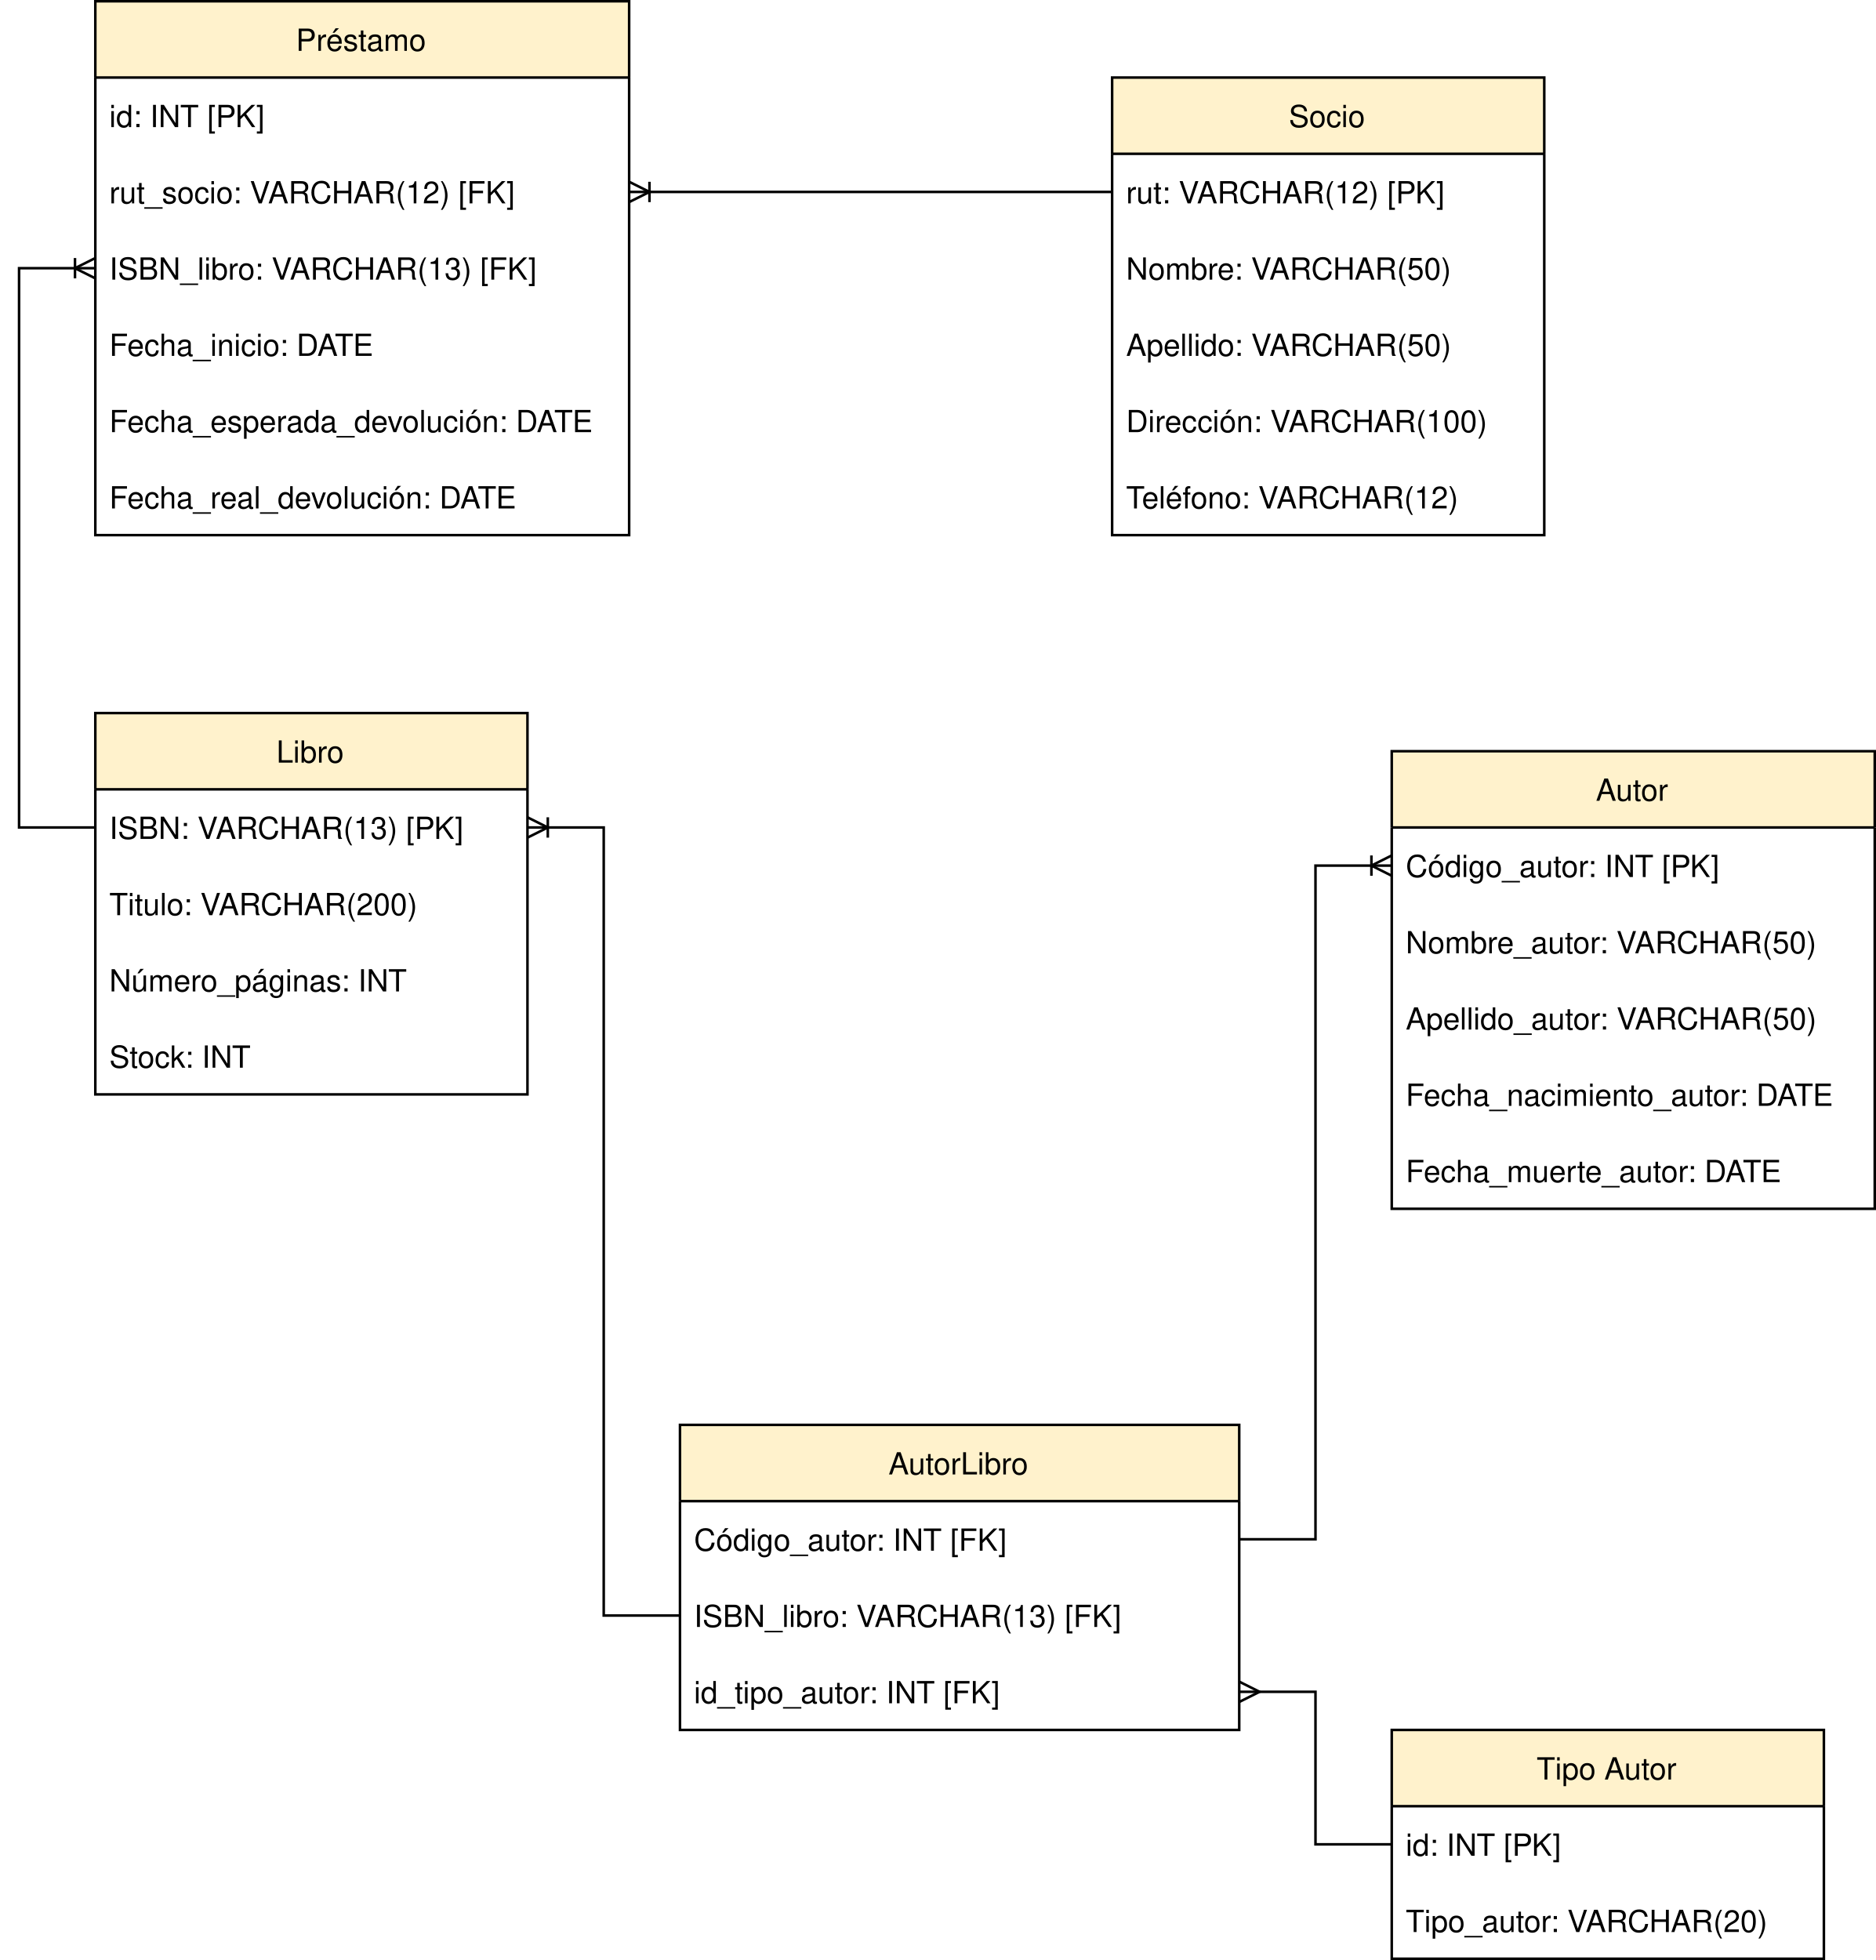
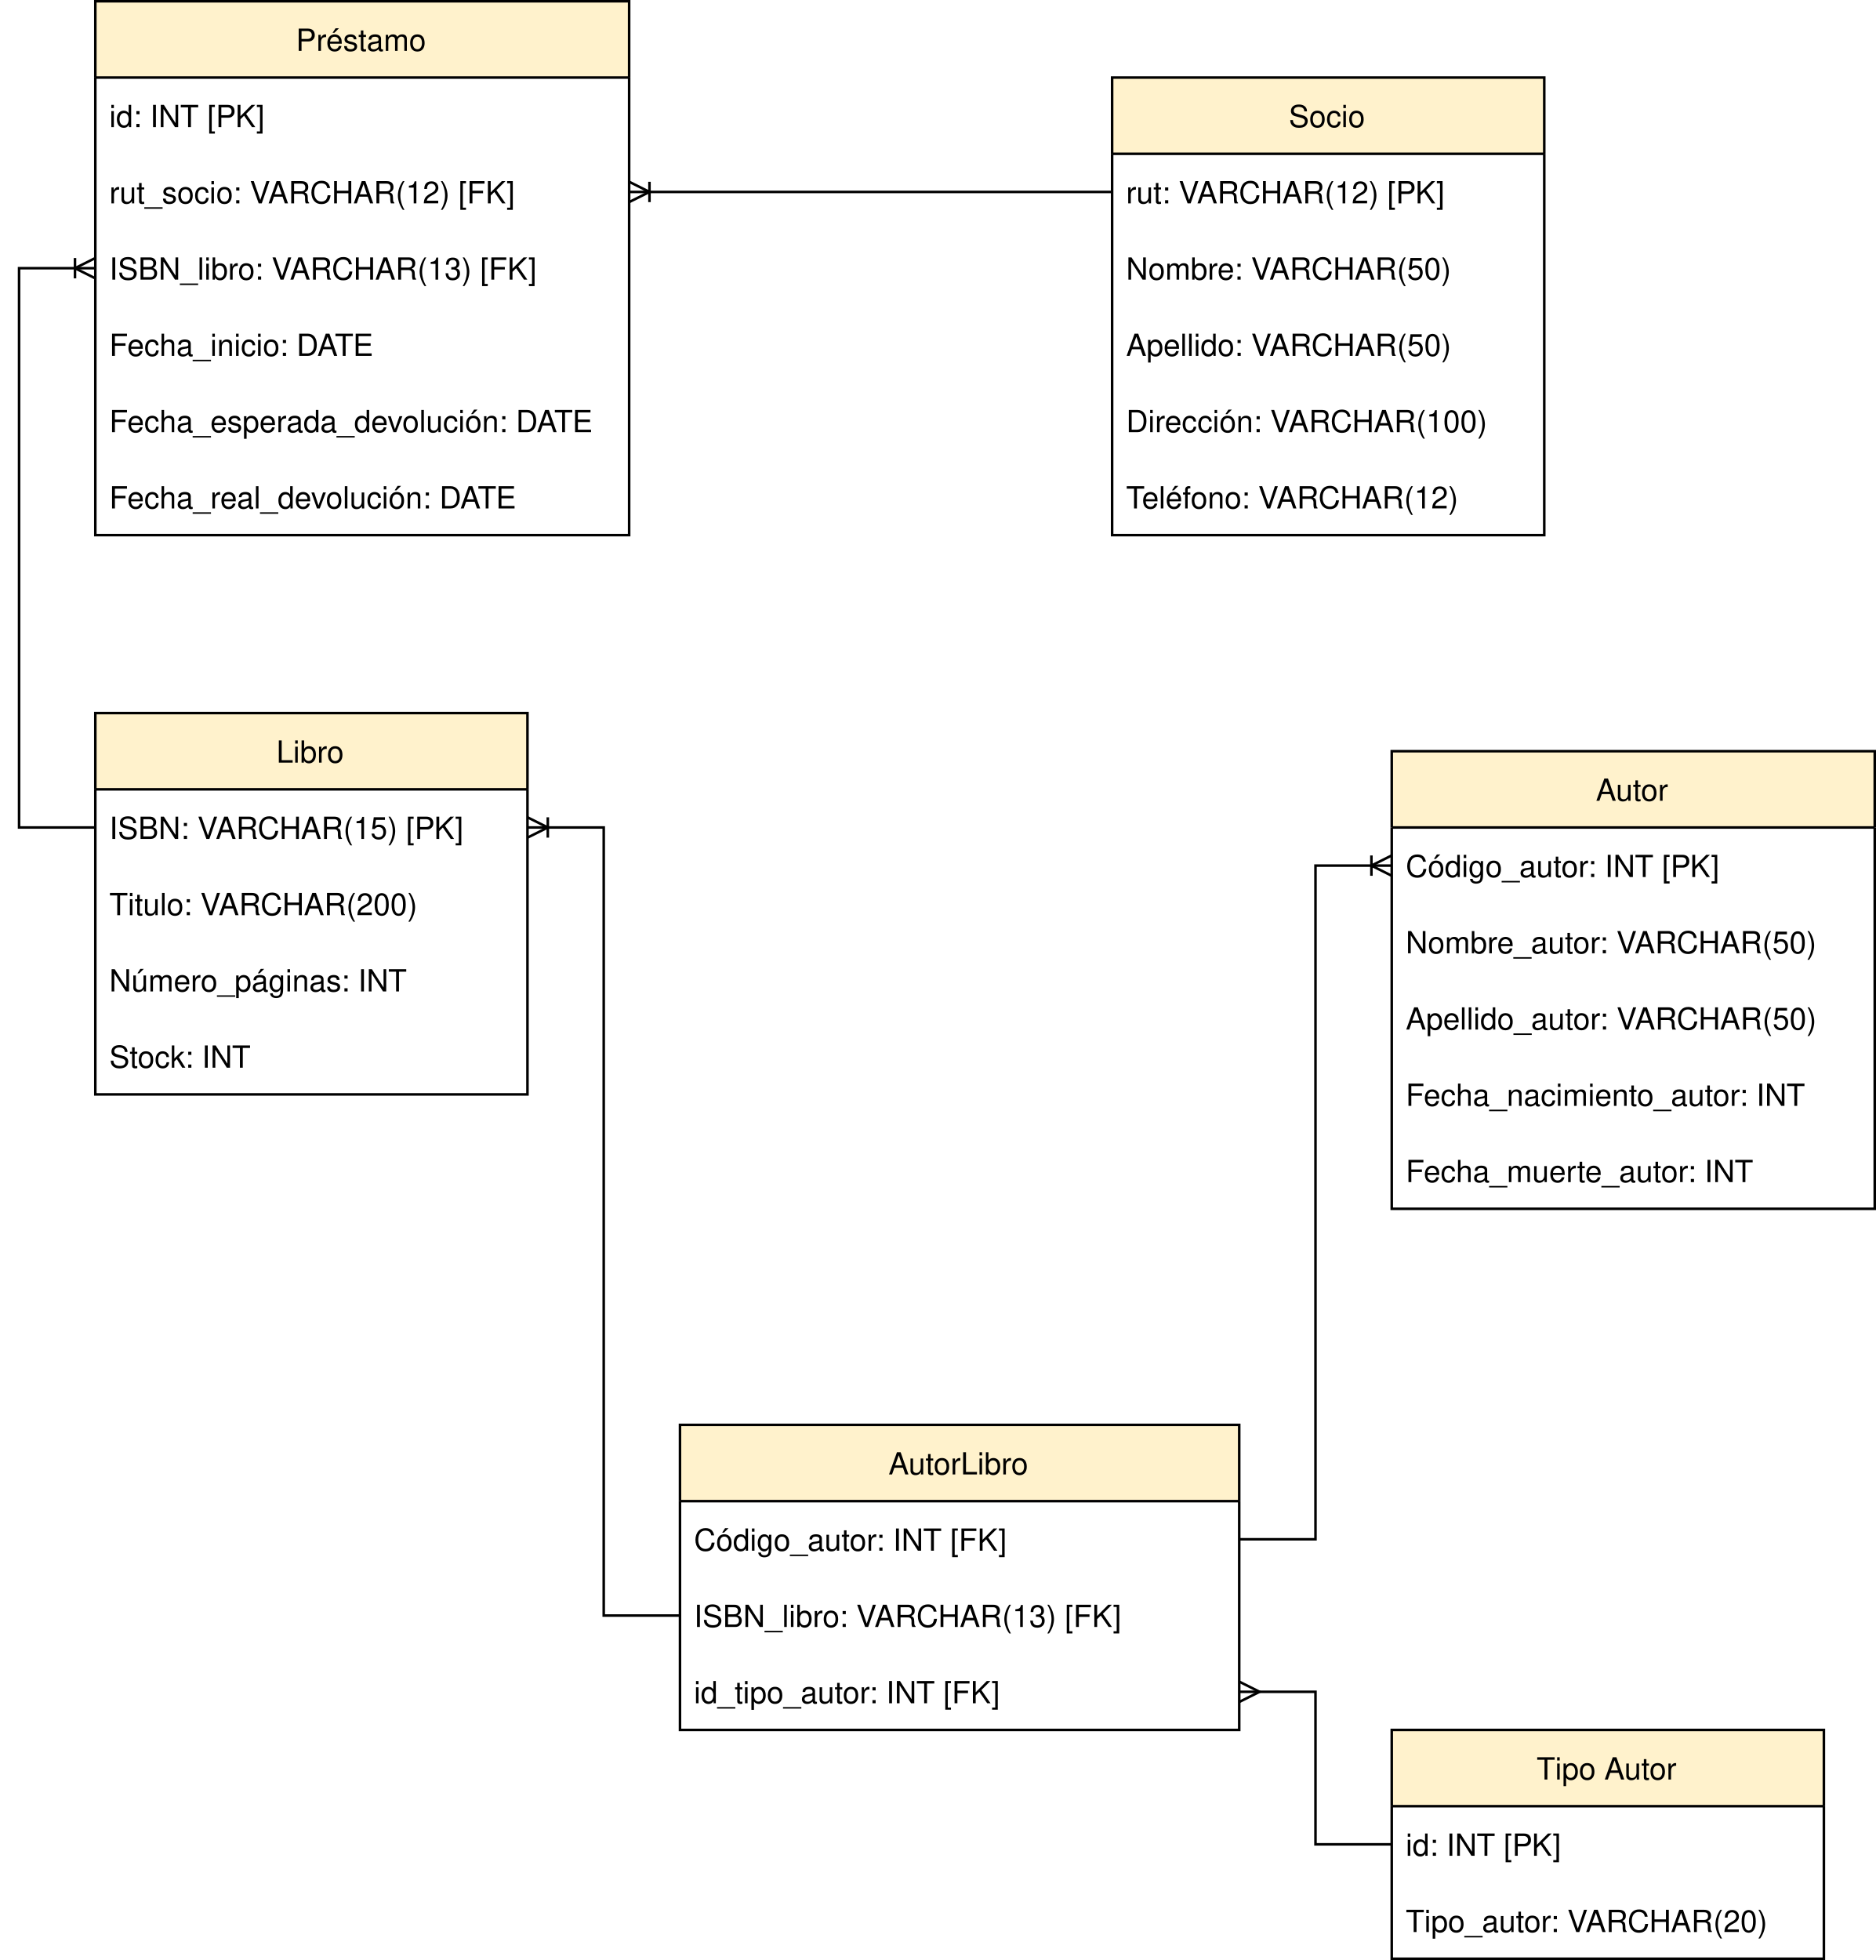
- <svg xmlns="http://www.w3.org/2000/svg" version="1.1" width="738px" height="771px" viewBox="-0.5 -0.5 738 771" content="&lt;mxfile host=&quot;app.diagrams.net&quot; modified=&quot;2022-03-12T02:01:34.186Z&quot; agent=&quot;5.0 (Windows NT 10.0; Win64; x64) AppleWebKit/537.36 (KHTML, like Gecko) Chrome/99.0.484.51 Safari/537.36&quot; etag=&quot;h6gNhh_0MVIPuPpCUtqw&quot; version=&quot;17.1.1&quot; type=&quot;github&quot;&gt;&lt;diagram name=&quot;Biblioteca 1.3&quot; id=&quot;h8hiyFxbvfFlxdsPD9En&quot;&gt;7Zxtc6o4FMc/DTN7X3RHiPjwErG23fY63ersdl85qaSSvUCcGFvtp98AAYFgi13A3juZ6XTMIQmQ8wuc809UA7a/u6Jw7X4nDvI0o+PsNDDWDKMHevx/aNjHBtPoxoYVxU5s0g+GGX5DwtgR1i120CZXkRHiMbzOG5ckCNCS5WyQUvKar/ZMvPxZ13CFJMNsCT3Z+jd2mBtbB0b/YL9GeOUmZ9Z7w/iID5PK4k42LnTIa8YELjVgU0JY/Mnf2cgLxy4ZF+d1s+pO3/4MbjdX1uN2OtyD24u4s8kpTdJboChg9XZtxF2/QG8rxuueajbQrOGGQZ+IG2f7ZDQ3r9j3YMBLo2cSsJk40uHlpYs95w7uyTa8Rt58+SMpjVxC8RuvDz1+SOcGfpgyAQvo5GrMwpaiT4o2vM59cuN6wfQd7nIV7+CGJVdDPA+uN/gpur6woQ/pCgcjwhjxRaVn7Hk28QiNbg5MJhPDtrm94ngLv7wgytAuQ5sY/ytEfMTonldJjiYoibk0EMXXA5jpvHEzUKZGKCbDKu364HD+Qfj8BP8Dyf9hdYubbqZz/l8zR/e3mjmWQOB3zCI/UvIDJWMYkJiMzLAKE/TwKuBFDz2HzcIhw3yOWsLsY8cJex5t1nCJg9VdVG3cPVgexGiEJsKbP3vRVHR5Q8R7GK0JDlg0OuaI//Hxsju/m9GV27ysH8r8L6xOmU0CfvkQRz5GHJ1XFOIzooRBBp9SsCvSYFSmQXgfVPQ+aMr5Xcn5dMsWG7LEJGbgL+vBvrYeftONbzELE8VCMyz0zs2CKbFwMxtNFx5+okUYgIKhWRiG54ahJ8EwQUsXLnCA02fD2JpfarahWR2FQP0IpJHC2RjoH2EAbdaIQgcuHPRCvO0Sh+HiCAQZKhQP9fNgnpuHwREeKIKeYqFVFqqmDY2xMJRYmEVBo8oW3xm0k7NFs5At6rrsd71f4vcUkNodn1xBPmU4kiyoxLEaGMPKYBxPHEs5aGz+67qEwZT4TxTlSTA735T763d/Sa7Ysvtl1dBa83bYIQqAFgAoyQ9bBkCWDceYomUhAEzfCB3FQRMclCWJLYMgS4hz5MULCDziK5MRFQa1Y1CSG7aMgawe3kXCoUoI6kwIistHoGokkBJSv+dlqTDUjY8oxiojqEiGWRmNL5MSyPrQHLOtV3gFGCoUaAaA8ycFsig0jaJBy0eULNZRUKDzR2h45nSBWZFQOwltZgcXffdf9/pmSrdPtvXHzfDK1BcXskY0YyR8Jyuvj444szIIXzgXMGS/S55GzgolQR+/Xcz2D8iDDJPg8nAkDg3j4E43wuCO+UnghwLHCjeF8eLlA8dhTr7DYB8N9DZwkCOGGe0we8x8/if8zF0Wl8a7zKHxPikEfBQe0/PwQqZVWDw0i0p77bSJLAaDbOkSvVdPDCOPcFfovQ5F6hUO6buPhSwQnbLgMDHSyBUvKMdlGSbiHPfhNMnI1Xo+OjWKKnR866LVATapIzDId5SinXQUD43UUURteuP/A2RZ3ZRAPjOindMQzU47/rByyYoE0MtOuboh7lWE2PxqEBcyrM8ybHTM/GToVWOYkwP3mWriVXT0eof56+2K0x67rEJ1fZCrzj/E5693OpWoxVvGX+hKHPh4plUXB3qggG7flAOCYdnUaWy10JBlYjsWiB28IgsYUaA2m35q04BRmY93FIIyHJqLD2WRMF40zIKgVo6apaBMJmiXAlkwTNYOFQftcVAmErTLwbH9hQEfcx/z+83xoPaSNQRCqW7QLgnHdhb62/AuFAVtUFC2hNguBbJ8HGUJah2x/lQBFLLcXrdkQ6lRlioUlZj6vocmi4cfpQrq6ycVnwZ17C8sxaGxhwGQFTj1baSz4VD23bR2cZAVJOwsGF6rB0O7JJR9Ma1dEmRFSXJ022tMegsC/mmRwIfyfOKfD+X5RMH7Mvp8uuUpeTZ9VqDvFjoyix01vMgE5J2TZyf5J1wtTSKFD0lOVqR+PZJBYVdgt+JSU20ky7runL+auUUt8zS/zNOvuvFr2Ng7WVZ01W+IfDIkAz/fxk8gC7nzQmR+2PypxPwmGDj73k8gS7gNBzP+rxbHmBXjmCQX/jJxTLeffyENPh3HFN9stUXkvHj4lba4+uGn7sDlfw==&lt;/diagram&gt;&lt;/mxfile&gt;" resource="https://app.diagrams.net/#HKarQuis%2FM5---Prueba%2Fmain%2FBiblioteca1-3.drawio.svg">
+ <svg xmlns="http://www.w3.org/2000/svg" version="1.1" width="738px" height="771px" viewBox="-0.5 -0.5 738 771" content="&lt;mxfile host=&quot;app.diagrams.net&quot; modified=&quot;2022-03-12T14:00:21.911Z&quot; agent=&quot;5.0 (Windows NT 10.0; Win64; x64) AppleWebKit/537.36 (KHTML, like Gecko) Chrome/99.0.484.51 Safari/537.36&quot; etag=&quot;Y-ZlaLYE77CaOy_4ad_h&quot; version=&quot;17.1.2&quot; type=&quot;github&quot;&gt;&lt;diagram name=&quot;Biblioteca 1.3&quot; id=&quot;h8hiyFxbvfFlxdsPD9En&quot;&gt;7Zxfc6o4FMA/jTN7H7ojIP55VKxtt63Trc5u98lJJYXsBeLEWLWffgMkCARb7AK2dzLT6ZBDEsg5v8A5J8GWYfm7KwJW7j22odfS2/auZYxbum72Oux/KNjHAqM7iAUOQXYs0g6CGXqDXNjm0g2y4TpTkWLsUbTKCpc4COCSZmSAELzNVnvBXvaqK+BASTBbAk+W/o1s6sbSvt47yK8hclxxZU2MzweiMh/J2gU23qZExmXLsAjGND7ydxb0Qt0JvdjbtdOZvv0Z3K6vhk+b6WBv3F7EnU1OaZIMgcCAVtu1Hnf9CrwN19cDaVlGazhYU+BjPnC6F9pcb5HvgYCVRi84oDN+ps3KSxd59h3Y4014j6z58qcojVxM0BurDzx2SmMCdppQDovRztSYhS15nwSuWZ0HMXAtJ7oHu0zFO7Cm4m6w54HVGj1H9xc29AFxUDDClGKfV3pBnmdhD5NocMZkMtEti8lL6pvb5RUSCncp2rj+ryD2ISV7VkWcFSjxudTnxe0BzGTeuCkoEyHgk8FJuj4YnB1wm59gf0Oyf1h9yEQ30zn73zJHD7ctcyyBwEZMIzsS/BMKHQY4JiOlVi4CHnICVvTgS9gsVBlic3TIxT6y7bDn0XoFlihw7qJq485B8si1EYowa/7iRVPRZQ0h62G0wiigkXbMEftj+rLav5vRnVusrB3K7C+sTqiFA3b7AEU2hgydLQzxGRFMAQXPCdgladBL0yCepCWtb9Rl/I5kfLKhizVeIhwz8Nfw0boePv6m6T9iFiaKhXpY6J6bBVNi4WY2mi489EzyMBgKhnphGJwbhq4EwwQuXbBAAUqeDePh/LJl6a1hWyFQPQKJp3A2BnpHGIDrFSTABgsbvmJvs0ShuzgyghQViofqeTDPzUP/CA8EAk+x0CgLZcOG2lgYSCzMIqdRRYvvKO3kaNHMRYuaJttd6xXYPQGkcsOLO8iGDEeCBRU4lgNjUBqM44FjIQe1zX9NkzCYYv+ZwCwJZvuHMn/15i+IFRs2v5w1HK5YO2RjBUADABTEhw0DIKcNx4jAZc4BTN4IbcVBHRwUBYkNgyCnEOfQixcQmMdXlEZUGFSOQUFs2DAGcvbwLkocqoCgyoAgv3xklPUEEkKqt7ycKgzzxrl5b6qI4KRHQDKfvlFIIOeH5ohuvNwrQFeuQD0AnD8okJNC08gbHPqQ4MUqcgo09ggNr5wsMCsSKiehyejgouf+617fTMnm2Rr+cTO4MrXFhZwjmlEcvpOV1euz+vljAV22u2RpaDtQOH1MA4juH6EHKMLB5eFM7BrGzp2mh84d9YXjBwN7GG4KY8XLR4bDHN+DYB8pehPY0OZqhjtEn1LH/4THzGRxabxLnRrvRSFgWnhKrsMKqVZh8dAsKu1PNClXBt6QJXyvHlcj83Ad+F6HPPQKVfouIGkg2kXOoRCSyBSv6d6KMeHXeAinSSpdrWW9Uz2fhY6HzlsdYJM6MvrZjhK0RUexaqSOImqTgf8PkOXspgTymRFtn4Zoetqxh5WLHRwALz3lqoa4WxJi86tBnIuwPsuw3jazk6FbjmFGDtinqvFX0dH7HWTvt8Mve+y2ctW1fqY6O4ivX+10KsgWbyh7oavkwMczrXxyoGvk0O2ZskMwKJo6ta0W6nKa2IoTxDZy8AJEFKjNpp/aNKCX5uOdDEERDvX5h3KSMF40TIOgVo7qpaAoTdAsBXLCUKwdKg6a46AoSdAsB8f2FwZM5z5i45VfEIqDyjkoTBs0C8KxjYX+JhyFgqABCIoWEJuFQE4eRzGCWkWsPlAwcjFut1OwnVQvChTyeZjqvkKTU4cfBQrq45OST4MqdhcW4lDbw8CQ82/qW6Sz4VD0ZVqzOMj5I2QvKFqpB0OzJBR9ltYsCXI+STJ00ytMWgPp+9M8gQ+T88I+HybnRf7uy2Tnkw1P4tn02fR8J9eRme+o5iUmQ943eXaSv+FaqfAUPiRZrEf9eiQbuT2BnZILTZWRLGd15+zVzCRqkaf+RZ5e2W1fg9reyXI+V/2CyCddMuP7bfs05DTuPOeZH7Z+qlR+HQycfeenIWdwa3Zm/F/NjzFL+jEiFv4yfkynl30h9T/tx+TfbJV55Kx4+I22uPrhh+6My/8A&lt;/diagram&gt;&lt;/mxfile&gt;" resource="https://app.diagrams.net/#HKarQuis%2FM5---Prueba%2Fmain%2FBiblioteca1-3.drawio.svg">
  <defs>
    <clipPath id="mx-clip-41-30-202-30-0">
      <rect x="41" y="30" width="202" height="30" />
    </clipPath>
    <clipPath id="mx-clip-41-60-202-30-0">
      <rect x="41" y="60" width="202" height="30" />
    </clipPath>
    <clipPath id="mx-clip-41-90-202-30-0">
      <rect x="41" y="90" width="202" height="30" />
    </clipPath>
    <clipPath id="mx-clip-41-120-202-30-0">
      <rect x="41" y="120" width="202" height="30" />
    </clipPath>
    <clipPath id="mx-clip-41-150-202-30-0">
      <rect x="41" y="150" width="202" height="30" />
    </clipPath>
    <clipPath id="mx-clip-41-180-202-30-0">
      <rect x="41" y="180" width="202" height="30" />
    </clipPath>
    <clipPath id="mx-clip-441-60-162-30-0">
      <rect x="441" y="60" width="162" height="30" />
    </clipPath>
    <clipPath id="mx-clip-441-90-162-30-0">
      <rect x="441" y="90" width="162" height="30" />
    </clipPath>
    <clipPath id="mx-clip-441-120-162-30-0">
      <rect x="441" y="120" width="162" height="30" />
    </clipPath>
    <clipPath id="mx-clip-441-150-162-30-0">
      <rect x="441" y="150" width="162" height="30" />
    </clipPath>
    <clipPath id="mx-clip-441-180-162-30-0">
      <rect x="441" y="180" width="162" height="30" />
    </clipPath>
    <clipPath id="mx-clip-41-310-162-30-0">
      <rect x="41" y="310" width="162" height="30" />
    </clipPath>
    <clipPath id="mx-clip-41-340-162-30-0">
      <rect x="41" y="340" width="162" height="30" />
    </clipPath>
    <clipPath id="mx-clip-41-370-162-30-0">
      <rect x="41" y="370" width="162" height="30" />
    </clipPath>
    <clipPath id="mx-clip-41-400-162-30-0">
      <rect x="41" y="400" width="162" height="30" />
    </clipPath>
    <clipPath id="mx-clip-551-325-182-30-0">
      <rect x="551" y="325" width="182" height="30" />
    </clipPath>
    <clipPath id="mx-clip-551-355-182-30-0">
      <rect x="551" y="355" width="182" height="30" />
    </clipPath>
    <clipPath id="mx-clip-551-385-182-30-0">
      <rect x="551" y="385" width="182" height="30" />
    </clipPath>
    <clipPath id="mx-clip-551-415-182-30-0">
      <rect x="551" y="415" width="182" height="30" />
    </clipPath>
    <clipPath id="mx-clip-551-445-182-30-0">
      <rect x="551" y="445" width="182" height="30" />
    </clipPath>
    <clipPath id="mx-clip-271-590-212-30-0">
      <rect x="271" y="590" width="212" height="30" />
    </clipPath>
    <clipPath id="mx-clip-271-620-212-30-0">
      <rect x="271" y="620" width="212" height="30" />
    </clipPath>
    <clipPath id="mx-clip-271-650-212-30-0">
      <rect x="271" y="650" width="212" height="30" />
    </clipPath>
    <clipPath id="mx-clip-551-710-162-30-0">
      <rect x="551" y="710" width="162" height="30" />
    </clipPath>
    <clipPath id="mx-clip-551-740-162-30-0">
      <rect x="551" y="740" width="162" height="30" />
    </clipPath>
  </defs>
  <g>
    <path d="M 37 30 L 37 0 L 247 0 L 247 30" fill="#fff2cc" stroke="rgb(0, 0, 0)" stroke-miterlimit="10" pointer-events="all" />
    <path d="M 37 30 L 37 210 L 247 210 L 247 30" fill="none" stroke="rgb(0, 0, 0)" stroke-miterlimit="10" pointer-events="none" />
    <path d="M 37 30 L 247 30" fill="none" stroke="rgb(0, 0, 0)" stroke-miterlimit="10" pointer-events="none" />
    <g fill="rgb(0, 0, 0)" font-family="Helvetica" pointer-events="none" text-anchor="middle" font-size="12px">
      <text x="141.5" y="19.5">Préstamo</text>
    </g>
    <g fill="rgb(0, 0, 0)" font-family="Helvetica" pointer-events="none" clip-path="url(#mx-clip-41-30-202-30-0)" font-size="12px">
      <text x="42.5" y="49.5">id: INT [PK]</text>
    </g>
    <g fill="rgb(0, 0, 0)" font-family="Helvetica" pointer-events="none" clip-path="url(#mx-clip-41-60-202-30-0)" font-size="12px">
      <text x="42.5" y="79.5">rut_socio: VARCHAR(12) [FK]</text>
    </g>
    <g fill="rgb(0, 0, 0)" font-family="Helvetica" pointer-events="none" clip-path="url(#mx-clip-41-90-202-30-0)" font-size="12px">
      <text x="42.5" y="109.5">ISBN_libro: VARCHAR(13) [FK]</text>
    </g>
    <g fill="rgb(0, 0, 0)" font-family="Helvetica" pointer-events="none" clip-path="url(#mx-clip-41-120-202-30-0)" font-size="12px">
      <text x="42.5" y="139.5">Fecha_inicio: DATE </text>
    </g>
    <g fill="rgb(0, 0, 0)" font-family="Helvetica" pointer-events="none" clip-path="url(#mx-clip-41-150-202-30-0)" font-size="12px">
      <text x="42.5" y="169.5">Fecha_esperada_devolución: DATE</text>
    </g>
    <g fill="rgb(0, 0, 0)" font-family="Helvetica" pointer-events="none" clip-path="url(#mx-clip-41-180-202-30-0)" font-size="12px">
      <text x="42.5" y="199.5">Fecha_real_devolución: DATE</text>
    </g>
    <path d="M 437 60 L 437 30 L 607 30 L 607 60" fill="#fff2cc" stroke="rgb(0, 0, 0)" stroke-miterlimit="10" pointer-events="none" />
    <path d="M 437 60 L 437 210 L 607 210 L 607 60" fill="none" stroke="rgb(0, 0, 0)" stroke-miterlimit="10" pointer-events="none" />
    <path d="M 437 60 L 607 60" fill="none" stroke="rgb(0, 0, 0)" stroke-miterlimit="10" pointer-events="none" />
    <g fill="rgb(0, 0, 0)" font-family="Helvetica" pointer-events="none" text-anchor="middle" font-size="12px">
      <text x="521.5" y="49.5">Socio</text>
    </g>
    <g fill="rgb(0, 0, 0)" font-family="Helvetica" pointer-events="none" clip-path="url(#mx-clip-441-60-162-30-0)" font-size="12px">
      <text x="442.5" y="79.5">rut: VARCHAR(12) [PK]</text>
    </g>
    <g fill="rgb(0, 0, 0)" font-family="Helvetica" pointer-events="none" clip-path="url(#mx-clip-441-90-162-30-0)" font-size="12px">
      <text x="442.5" y="109.5">Nombre: VARCHAR(50)</text>
    </g>
    <g fill="rgb(0, 0, 0)" font-family="Helvetica" pointer-events="none" clip-path="url(#mx-clip-441-120-162-30-0)" font-size="12px">
      <text x="442.5" y="139.5">Apellido: VARCHAR(50)</text>
    </g>
    <g fill="rgb(0, 0, 0)" font-family="Helvetica" pointer-events="none" clip-path="url(#mx-clip-441-150-162-30-0)" font-size="12px">
      <text x="442.5" y="169.5">Dirección: VARCHAR(100)</text>
    </g>
    <g fill="rgb(0, 0, 0)" font-family="Helvetica" pointer-events="none" clip-path="url(#mx-clip-441-180-162-30-0)" font-size="12px">
      <text x="442.5" y="199.5">Teléfono: VARCHAR(12)</text>
    </g>
    <path d="M 37 310 L 37 280 L 207 280 L 207 310" fill="#fff2cc" stroke="rgb(0, 0, 0)" stroke-miterlimit="10" pointer-events="none" />
    <path d="M 37 310 L 37 430 L 207 430 L 207 310" fill="none" stroke="rgb(0, 0, 0)" stroke-miterlimit="10" pointer-events="none" />
    <path d="M 37 310 L 207 310" fill="none" stroke="rgb(0, 0, 0)" stroke-miterlimit="10" pointer-events="none" />
    <g fill="rgb(0, 0, 0)" font-family="Helvetica" pointer-events="none" text-anchor="middle" font-size="12px">
      <text x="121.5" y="299.5">Libro</text>
    </g>
    <g fill="rgb(0, 0, 0)" font-family="Helvetica" pointer-events="none" clip-path="url(#mx-clip-41-310-162-30-0)" font-size="12px">
-       <text x="42.5" y="329.5">ISBN: VARCHAR(13) [PK]</text>
+       <text x="42.5" y="329.5">ISBN: VARCHAR(15) [PK]</text>
    </g>
    <g fill="rgb(0, 0, 0)" font-family="Helvetica" pointer-events="none" clip-path="url(#mx-clip-41-340-162-30-0)" font-size="12px">
      <text x="42.5" y="359.5">Titulo: VARCHAR(200)</text>
    </g>
    <g fill="rgb(0, 0, 0)" font-family="Helvetica" pointer-events="none" clip-path="url(#mx-clip-41-370-162-30-0)" font-size="12px">
      <text x="42.5" y="389.5">Número_páginas: INT</text>
    </g>
    <g fill="rgb(0, 0, 0)" font-family="Helvetica" pointer-events="none" clip-path="url(#mx-clip-41-400-162-30-0)" font-size="12px">
      <text x="42.5" y="419.5">Stock: INT</text>
    </g>
    <path d="M 437 75 L 407 75 L 277 75 L 247 75" fill="none" stroke="rgb(0, 0, 0)" stroke-miterlimit="10" pointer-events="none" />
    <path d="M 255 71 L 255 79 M 247 79 L 255 75 L 247 71" fill="none" stroke="rgb(0, 0, 0)" stroke-miterlimit="10" pointer-events="none" />
    <path d="M 37 325 L 7 325 L 7 105 L 37 105" fill="none" stroke="rgb(0, 0, 0)" stroke-miterlimit="10" pointer-events="none" />
    <path d="M 29 109 L 29 101 M 37 101 L 29 105 L 37 109" fill="none" stroke="rgb(0, 0, 0)" stroke-miterlimit="10" pointer-events="none" />
    <path d="M 547 325 L 547 295 L 737 295 L 737 325" fill="#fff2cc" stroke="rgb(0, 0, 0)" stroke-miterlimit="10" pointer-events="none" />
    <path d="M 547 325 L 547 475 L 737 475 L 737 325" fill="none" stroke="rgb(0, 0, 0)" stroke-miterlimit="10" pointer-events="none" />
    <path d="M 547 325 L 737 325" fill="none" stroke="rgb(0, 0, 0)" stroke-miterlimit="10" pointer-events="none" />
    <g fill="rgb(0, 0, 0)" font-family="Helvetica" pointer-events="none" text-anchor="middle" font-size="12px">
      <text x="641.5" y="314.5">Autor</text>
    </g>
    <g fill="rgb(0, 0, 0)" font-family="Helvetica" pointer-events="none" clip-path="url(#mx-clip-551-325-182-30-0)" font-size="12px">
      <text x="552.5" y="344.5">Código_autor: INT [PK]</text>
    </g>
    <g fill="rgb(0, 0, 0)" font-family="Helvetica" pointer-events="none" clip-path="url(#mx-clip-551-355-182-30-0)" font-size="12px">
      <text x="552.5" y="374.5">Nombre_autor: VARCHAR(50)</text>
    </g>
    <g fill="rgb(0, 0, 0)" font-family="Helvetica" pointer-events="none" clip-path="url(#mx-clip-551-385-182-30-0)" font-size="12px">
      <text x="552.5" y="404.5">Apellido_autor: VARCHAR(50)</text>
    </g>
    <g fill="rgb(0, 0, 0)" font-family="Helvetica" pointer-events="none" clip-path="url(#mx-clip-551-415-182-30-0)" font-size="12px">
-       <text x="552.5" y="434.5">Fecha_nacimiento_autor: DATE</text>
+       <text x="552.5" y="434.5">Fecha_nacimiento_autor: INT</text>
    </g>
    <g fill="rgb(0, 0, 0)" font-family="Helvetica" pointer-events="none" clip-path="url(#mx-clip-551-445-182-30-0)" font-size="12px">
-       <text x="552.5" y="464.5">Fecha_muerte_autor: DATE</text>
+       <text x="552.5" y="464.5">Fecha_muerte_autor: INT</text>
    </g>
    <path d="M 267 590 L 267 560 L 487 560 L 487 590" fill="#fff2cc" stroke="rgb(0, 0, 0)" stroke-miterlimit="10" pointer-events="none" />
    <path d="M 267 590 L 267 680 L 487 680 L 487 590" fill="none" stroke="rgb(0, 0, 0)" stroke-miterlimit="10" pointer-events="none" />
    <path d="M 267 590 L 487 590" fill="none" stroke="rgb(0, 0, 0)" stroke-miterlimit="10" pointer-events="none" />
    <g fill="rgb(0, 0, 0)" font-family="Helvetica" pointer-events="none" text-anchor="middle" font-size="12px">
      <text x="376.5" y="579.5">AutorLibro</text>
    </g>
    <g fill="rgb(0, 0, 0)" font-family="Helvetica" pointer-events="none" clip-path="url(#mx-clip-271-590-212-30-0)" font-size="12px">
      <text x="272.5" y="609.5">Código_autor: INT [FK]</text>
    </g>
    <g fill="rgb(0, 0, 0)" font-family="Helvetica" pointer-events="none" clip-path="url(#mx-clip-271-620-212-30-0)" font-size="12px">
      <text x="272.5" y="639.5">ISBN_libro: VARCHAR(13) [FK]</text>
    </g>
    <g fill="rgb(0, 0, 0)" font-family="Helvetica" pointer-events="none" clip-path="url(#mx-clip-271-650-212-30-0)" font-size="12px">
      <text x="272.5" y="669.5">id_tipo_autor: INT [FK]</text>
    </g>
    <path d="M 487 605 L 517 605 L 517 472.5 L 517 340 L 547 340" fill="none" stroke="rgb(0, 0, 0)" stroke-miterlimit="10" pointer-events="none" />
    <path d="M 539 344 L 539 336 M 547 336 L 539 340 L 547 344" fill="none" stroke="rgb(0, 0, 0)" stroke-miterlimit="10" pointer-events="none" />
    <path d="M 267 635 L 237 635 L 237 325 L 207 325" fill="none" stroke="rgb(0, 0, 0)" stroke-miterlimit="10" pointer-events="none" />
    <path d="M 215 321 L 215 329 M 207 329 L 215 325 L 207 321" fill="none" stroke="rgb(0, 0, 0)" stroke-miterlimit="10" pointer-events="none" />
    <path d="M 547 710 L 547 680 L 717 680 L 717 710" fill="#fff2cc" stroke="rgb(0, 0, 0)" stroke-miterlimit="10" pointer-events="none" />
    <path d="M 547 710 L 547 770 L 717 770 L 717 710" fill="none" stroke="rgb(0, 0, 0)" stroke-miterlimit="10" pointer-events="none" />
    <path d="M 547 710 L 717 710" fill="none" stroke="rgb(0, 0, 0)" stroke-miterlimit="10" pointer-events="none" />
    <g fill="rgb(0, 0, 0)" font-family="Helvetica" pointer-events="none" text-anchor="middle" font-size="12px">
      <text x="631.5" y="699.5">Tipo Autor</text>
    </g>
    <g fill="rgb(0, 0, 0)" font-family="Helvetica" pointer-events="none" clip-path="url(#mx-clip-551-710-162-30-0)" font-size="12px">
      <text x="552.5" y="729.5">id: INT [PK]</text>
    </g>
    <g fill="rgb(0, 0, 0)" font-family="Helvetica" pointer-events="none" clip-path="url(#mx-clip-551-740-162-30-0)" font-size="12px">
      <text x="552.5" y="759.5">Tipo_autor: VARCHAR(20)</text>
    </g>
    <path d="M 547 725 L 517 725 L 517 665 L 487 665" fill="none" stroke="rgb(0, 0, 0)" stroke-miterlimit="10" pointer-events="none" />
    <path d="M 487 669 L 495 665 L 487 661" fill="none" stroke="rgb(0, 0, 0)" stroke-miterlimit="10" pointer-events="none" />
  </g>
</svg>
